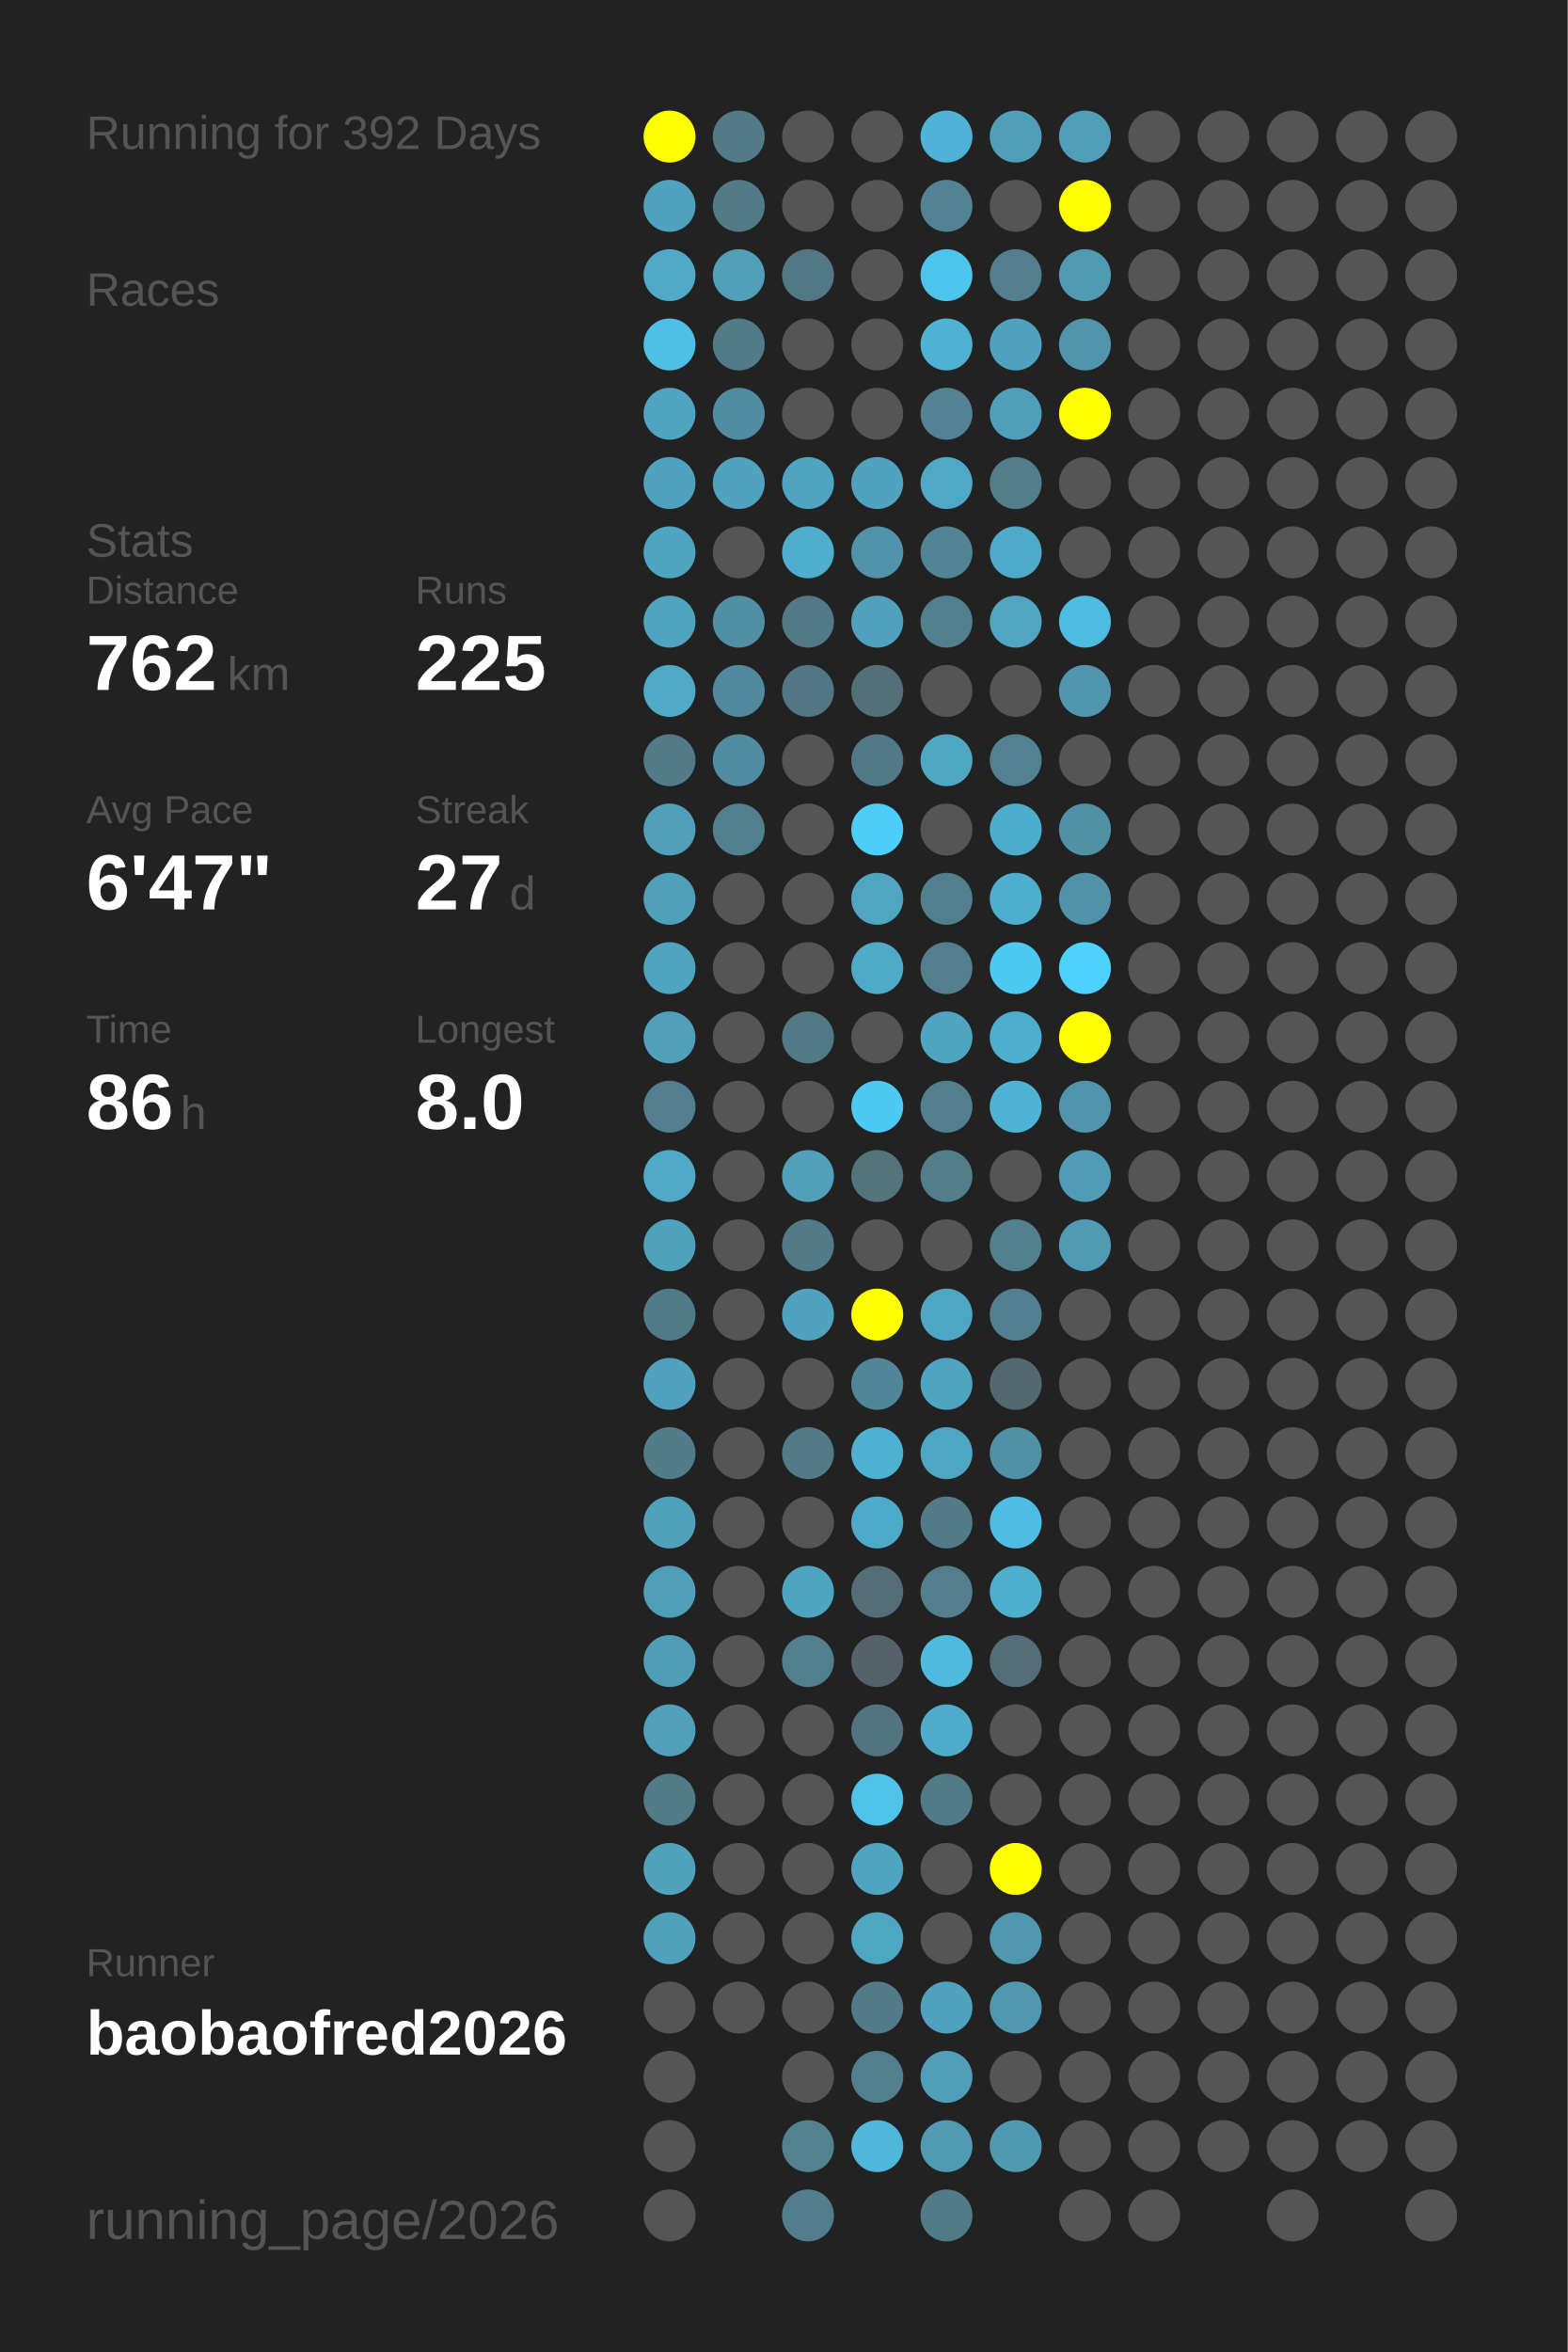
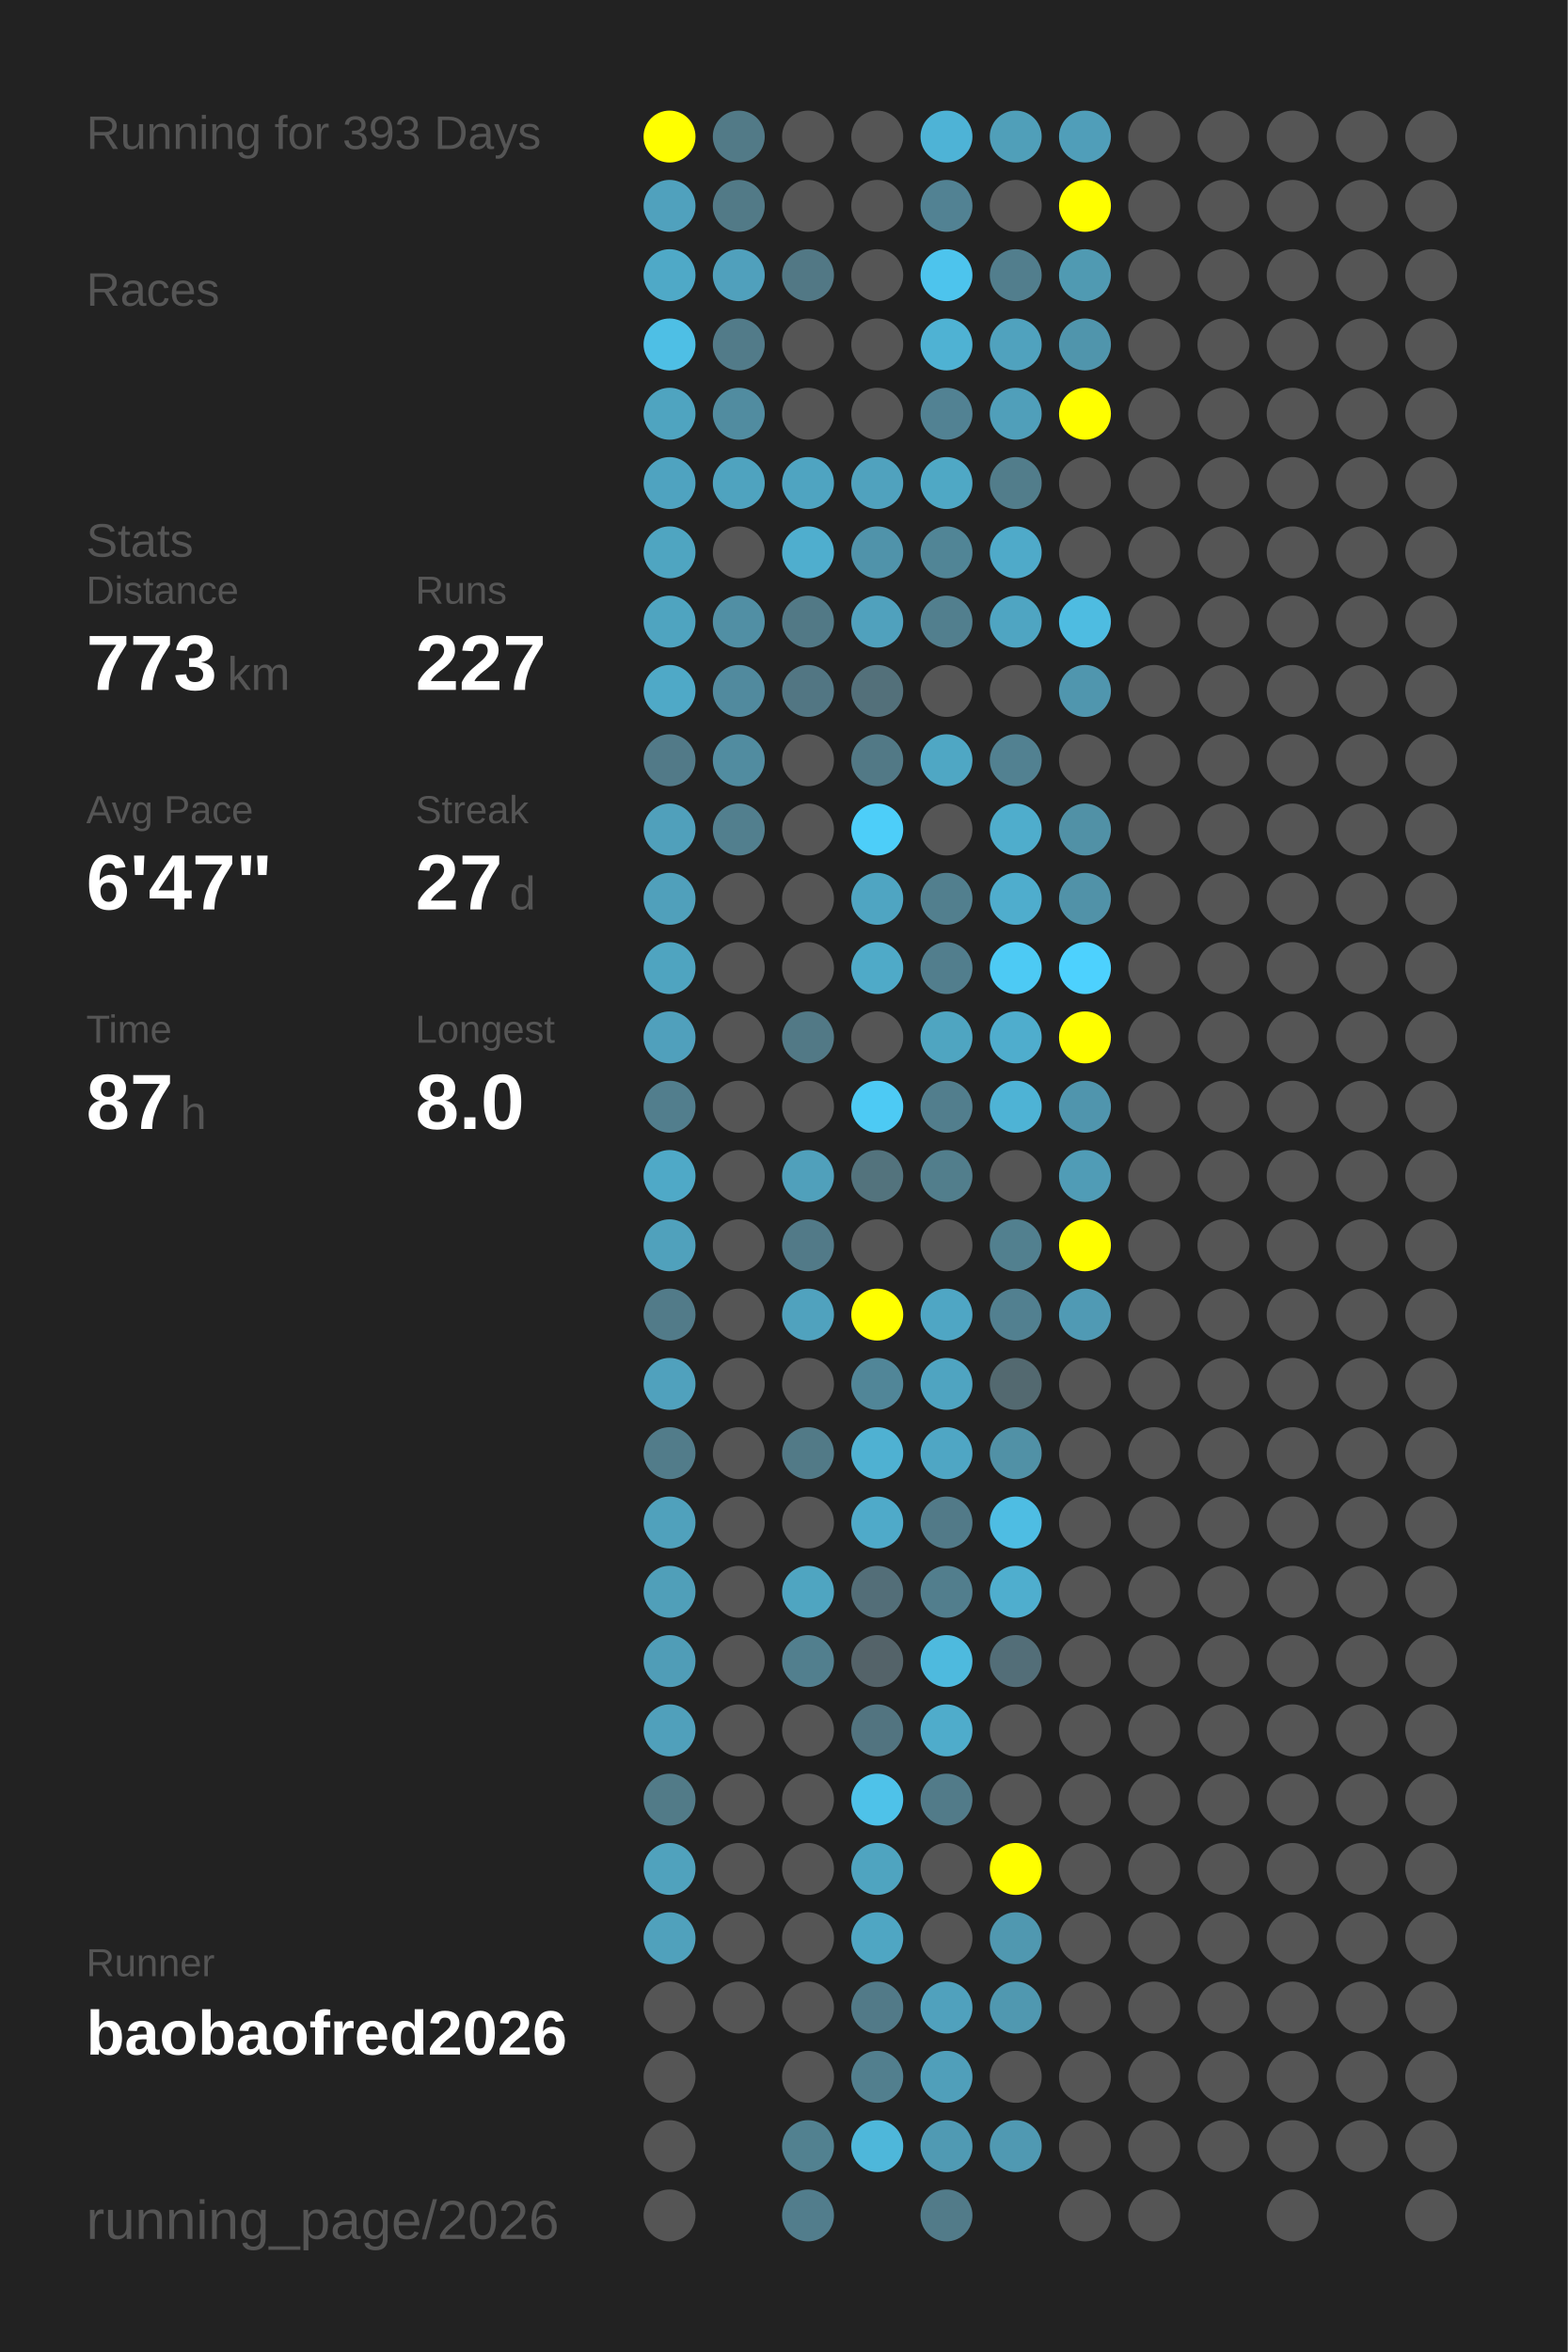
<svg xmlns="http://www.w3.org/2000/svg" baseProfile="full" height="300mm" version="1.1" viewBox="0,0,200,300" width="200mm">
  <defs />
  <rect fill="#222222" height="300" width="200" x="0" y="0" />
-   <text fill="#555555" style="font-size:6px; font-family:Arial;" x="11" y="19">Running for 392 Days</text>
+   <text fill="#555555" style="font-size:6px; font-family:Arial;" x="11" y="19">Running for 393 Days</text>
  <text fill="#555555" style="font-size:6px; font-family:Arial;" x="11" y="39">Races</text>
  <text fill="#555555" style="font-size:6px; font-family:Arial;" x="11" y="71">Stats</text>
  <text fill="#555555" style="font-size:5px; font-family:Arial;" x="11" y="77">Distance</text>
-   <text fill="#FFFFFF" style="font-size:10px; font-family:Arial; font-weight:bold;" x="11" y="88">762</text>
+   <text fill="#FFFFFF" style="font-size:10px; font-family:Arial; font-weight:bold;" x="11" y="88">773</text>
  <text fill="#555555" style="font-size:6px; font-family:Arial;" x="29" y="88">km</text>
  <text fill="#555555" style="font-size:5px; font-family:Arial;" x="53" y="77">Runs</text>
-   <text fill="#FFFFFF" style="font-size:10px; font-family:Arial; font-weight:bold;" x="53" y="88">225</text>
+   <text fill="#FFFFFF" style="font-size:10px; font-family:Arial; font-weight:bold;" x="53" y="88">227</text>
  <text fill="#555555" style="font-size:5px; font-family:Arial;" x="11" y="105">Avg Pace</text>
  <text fill="#FFFFFF" style="font-size:10px; font-family:Arial; font-weight:bold;" x="11" y="116">6'47"</text>
  <text fill="#555555" style="font-size:5px; font-family:Arial;" x="53" y="105">Streak</text>
  <text fill="#FFFFFF" style="font-size:10px; font-family:Arial; font-weight:bold;" x="53" y="116">27</text>
  <text fill="#555555" style="font-size:6px; font-family:Arial;" x="65" y="116">d</text>
  <text fill="#555555" style="font-size:5px; font-family:Arial;" x="11" y="133">Time</text>
-   <text fill="#FFFFFF" style="font-size:10px; font-family:Arial; font-weight:bold;" x="11" y="144">86</text>
+   <text fill="#FFFFFF" style="font-size:10px; font-family:Arial; font-weight:bold;" x="11" y="144">87</text>
  <text fill="#555555" style="font-size:6px; font-family:Arial;" x="23" y="144">h</text>
  <text fill="#555555" style="font-size:5px; font-family:Arial;" x="53" y="133">Longest</text>
  <text fill="#FFFFFF" style="font-size:10px; font-family:Arial; font-weight:bold;" x="53" y="144">8.0</text>
  <text fill="#555555" style="font-size:5px; font-family:Arial;" x="11" y="252.065">Runner</text>
  <text fill="#FFFFFF" style="font-size:8px; font-family:Arial; font-weight:bold;" x="11" y="262.065">baobaofred2026</text>
  <text fill="#555555" style="font-size:7px; font-family:Arial;" x="11" y="285.581">running_page/2026</text>
  <circle cx="85.417" cy="17.419" fill="#FFFF00" r="3.312" />
  <circle cx="85.417" cy="26.258" fill="#50a1bd" r="3.312" />
  <circle cx="85.417" cy="35.097" fill="#4fa9c7" r="3.312" />
  <circle cx="85.417" cy="43.935" fill="#4ebfe5" r="3.312" />
  <circle cx="85.417" cy="52.774" fill="#4fa4c0" r="3.312" />
  <circle cx="85.417" cy="61.613" fill="#4fa3c0" r="3.312" />
  <circle cx="85.417" cy="70.452" fill="#4fa5c1" r="3.312" />
  <circle cx="85.417" cy="79.29" fill="#4fa4c0" r="3.312" />
  <circle cx="85.417" cy="88.129" fill="#4fa9c7" r="3.312" />
  <circle cx="85.417" cy="96.968" fill="#527a88" r="3.312" />
  <circle cx="85.417" cy="105.806" fill="#50a0bb" r="3.312" />
  <circle cx="85.417" cy="114.645" fill="#50a0bb" r="3.312" />
  <circle cx="85.417" cy="123.484" fill="#4fa4c0" r="3.312" />
  <circle cx="85.417" cy="132.323" fill="#50a0bc" r="3.312" />
  <circle cx="85.417" cy="141.161" fill="#527e8d" r="3.312" />
  <circle cx="85.417" cy="150" fill="#4fa9c7" r="3.312" />
  <circle cx="85.417" cy="158.839" fill="#50a1bc" r="3.312" />
  <circle cx="85.417" cy="167.677" fill="#527b89" r="3.312" />
  <circle cx="85.417" cy="176.516" fill="#50a1bd" r="3.312" />
  <circle cx="85.417" cy="185.355" fill="#527c8a" r="3.312" />
  <circle cx="85.417" cy="194.194" fill="#50a1bc" r="3.312" />
  <circle cx="85.417" cy="203.032" fill="#509fb9" r="3.312" />
  <circle cx="85.417" cy="211.871" fill="#509db7" r="3.312" />
  <circle cx="85.417" cy="220.71" fill="#50a0bb" r="3.312" />
  <circle cx="85.417" cy="229.548" fill="#527b88" r="3.312" />
  <circle cx="85.417" cy="238.387" fill="#50a2bd" r="3.312" />
  <circle cx="85.417" cy="247.226" fill="#50a1bc" r="3.312" />
  <circle cx="85.417" cy="256.065" fill="#555555" r="3.312" />
  <circle cx="85.417" cy="264.903" fill="#555555" r="3.312" />
  <circle cx="85.417" cy="273.742" fill="#555555" r="3.312" />
  <circle cx="85.417" cy="282.581" fill="#555555" r="3.312" />
  <circle cx="94.25" cy="17.419" fill="#527a87" r="3.312" />
  <circle cx="94.25" cy="26.258" fill="#527a87" r="3.312" />
  <circle cx="94.25" cy="35.097" fill="#50a0bc" r="3.312" />
  <circle cx="94.25" cy="43.935" fill="#527b89" r="3.312" />
  <circle cx="94.25" cy="52.774" fill="#518ca0" r="3.312" />
  <circle cx="94.25" cy="61.613" fill="#4fa3bf" r="3.312" />
  <circle cx="94.25" cy="70.452" fill="#555555" r="3.312" />
  <circle cx="94.25" cy="79.29" fill="#518fa4" r="3.312" />
  <circle cx="94.25" cy="88.129" fill="#518a9e" r="3.312" />
  <circle cx="94.25" cy="96.968" fill="#518ca0" r="3.312" />
  <circle cx="94.25" cy="105.806" fill="#527f8e" r="3.312" />
  <circle cx="94.25" cy="114.645" fill="#555555" r="3.312" />
  <circle cx="94.25" cy="123.484" fill="#555555" r="3.312" />
  <circle cx="94.25" cy="132.323" fill="#555555" r="3.312" />
  <circle cx="94.25" cy="141.161" fill="#555555" r="3.312" />
  <circle cx="94.25" cy="150" fill="#555555" r="3.312" />
  <circle cx="94.25" cy="158.839" fill="#555555" r="3.312" />
  <circle cx="94.25" cy="167.677" fill="#555555" r="3.312" />
  <circle cx="94.25" cy="176.516" fill="#555555" r="3.312" />
  <circle cx="94.25" cy="185.355" fill="#555555" r="3.312" />
  <circle cx="94.25" cy="194.194" fill="#555555" r="3.312" />
  <circle cx="94.25" cy="203.032" fill="#555555" r="3.312" />
  <circle cx="94.25" cy="211.871" fill="#555555" r="3.312" />
  <circle cx="94.25" cy="220.71" fill="#555555" r="3.312" />
  <circle cx="94.25" cy="229.548" fill="#555555" r="3.312" />
  <circle cx="94.25" cy="238.387" fill="#555555" r="3.312" />
  <circle cx="94.25" cy="247.226" fill="#555555" r="3.312" />
  <circle cx="94.25" cy="256.065" fill="#555555" r="3.312" />
  <circle cx="103.083" cy="17.419" fill="#555555" r="3.312" />
  <circle cx="103.083" cy="26.258" fill="#555555" r="3.312" />
  <circle cx="103.083" cy="35.097" fill="#527885" r="3.312" />
  <circle cx="103.083" cy="43.935" fill="#555555" r="3.312" />
  <circle cx="103.083" cy="52.774" fill="#555555" r="3.312" />
  <circle cx="103.083" cy="61.613" fill="#4fa4c1" r="3.312" />
  <circle cx="103.083" cy="70.452" fill="#4faece" r="3.312" />
  <circle cx="103.083" cy="79.29" fill="#527986" r="3.312" />
  <circle cx="103.083" cy="88.129" fill="#527683" r="3.312" />
  <circle cx="103.083" cy="96.968" fill="#555555" r="3.312" />
  <circle cx="103.083" cy="105.806" fill="#555555" r="3.312" />
  <circle cx="103.083" cy="114.645" fill="#555555" r="3.312" />
  <circle cx="103.083" cy="123.484" fill="#555555" r="3.312" />
  <circle cx="103.083" cy="132.323" fill="#527986" r="3.312" />
  <circle cx="103.083" cy="141.161" fill="#555555" r="3.312" />
  <circle cx="103.083" cy="150" fill="#50a0bb" r="3.312" />
  <circle cx="103.083" cy="158.839" fill="#527a88" r="3.312" />
  <circle cx="103.083" cy="167.677" fill="#50a2be" r="3.312" />
  <circle cx="103.083" cy="176.516" fill="#555555" r="3.312" />
  <circle cx="103.083" cy="185.355" fill="#527a87" r="3.312" />
  <circle cx="103.083" cy="194.194" fill="#555555" r="3.312" />
  <circle cx="103.083" cy="203.032" fill="#4fa5c1" r="3.312" />
  <circle cx="103.083" cy="211.871" fill="#527f8e" r="3.312" />
  <circle cx="103.083" cy="220.71" fill="#555555" r="3.312" />
  <circle cx="103.083" cy="229.548" fill="#555555" r="3.312" />
  <circle cx="103.083" cy="238.387" fill="#555555" r="3.312" />
  <circle cx="103.083" cy="247.226" fill="#555555" r="3.312" />
  <circle cx="103.083" cy="256.065" fill="#555555" r="3.312" />
  <circle cx="103.083" cy="264.903" fill="#555555" r="3.312" />
  <circle cx="103.083" cy="273.742" fill="#528190" r="3.312" />
  <circle cx="103.083" cy="282.581" fill="#527d8c" r="3.312" />
  <circle cx="111.917" cy="17.419" fill="#555555" r="3.312" />
  <circle cx="111.917" cy="26.258" fill="#555555" r="3.312" />
  <circle cx="111.917" cy="35.097" fill="#555555" r="3.312" />
  <circle cx="111.917" cy="43.935" fill="#555555" r="3.312" />
  <circle cx="111.917" cy="52.774" fill="#555555" r="3.312" />
  <circle cx="111.917" cy="61.613" fill="#50a2be" r="3.312" />
  <circle cx="111.917" cy="70.452" fill="#5093aa" r="3.312" />
  <circle cx="111.917" cy="79.29" fill="#50a1bd" r="3.312" />
  <circle cx="111.917" cy="88.129" fill="#53707a" r="3.312" />
  <circle cx="111.917" cy="96.968" fill="#527986" r="3.312" />
  <circle cx="111.917" cy="105.806" fill="#4dcef9" r="3.312" />
  <circle cx="111.917" cy="114.645" fill="#4fa5c2" r="3.312" />
  <circle cx="111.917" cy="123.484" fill="#4faac8" r="3.312" />
  <circle cx="111.917" cy="132.323" fill="#555555" r="3.312" />
  <circle cx="111.917" cy="141.161" fill="#4dcaf4" r="3.312" />
  <circle cx="111.917" cy="150" fill="#53737d" r="3.312" />
  <circle cx="111.917" cy="158.839" fill="#555555" r="3.312" />
  <circle cx="111.917" cy="167.677" fill="#FFFF00" r="3.312" />
  <circle cx="111.917" cy="176.516" fill="#518698" r="3.312" />
  <circle cx="111.917" cy="185.355" fill="#4fb1d2" r="3.312" />
  <circle cx="111.917" cy="194.194" fill="#4faac9" r="3.312" />
  <circle cx="111.917" cy="203.032" fill="#536e78" r="3.312" />
  <circle cx="111.917" cy="211.871" fill="#546369" r="3.312" />
  <circle cx="111.917" cy="220.71" fill="#527480" r="3.312" />
  <circle cx="111.917" cy="229.548" fill="#4ec2e9" r="3.312" />
  <circle cx="111.917" cy="238.387" fill="#4fa4c0" r="3.312" />
  <circle cx="111.917" cy="247.226" fill="#4fa6c3" r="3.312" />
  <circle cx="111.917" cy="256.065" fill="#527a88" r="3.312" />
  <circle cx="111.917" cy="264.903" fill="#527f8e" r="3.312" />
  <circle cx="111.917" cy="273.742" fill="#4eb7da" r="3.312" />
  <circle cx="120.75" cy="17.419" fill="#4eb3d6" r="3.312" />
  <circle cx="120.75" cy="26.258" fill="#528293" r="3.312" />
  <circle cx="120.75" cy="35.097" fill="#4dc4ed" r="3.312" />
  <circle cx="120.75" cy="43.935" fill="#4fb2d3" r="3.312" />
  <circle cx="120.75" cy="52.774" fill="#528293" r="3.312" />
  <circle cx="120.75" cy="61.613" fill="#4fa8c5" r="3.312" />
  <circle cx="120.75" cy="70.452" fill="#518596" r="3.312" />
  <circle cx="120.75" cy="79.29" fill="#527f8e" r="3.312" />
  <circle cx="120.75" cy="88.129" fill="#555555" r="3.312" />
  <circle cx="120.75" cy="96.968" fill="#4fa7c4" r="3.312" />
  <circle cx="120.75" cy="105.806" fill="#555555" r="3.312" />
  <circle cx="120.75" cy="114.645" fill="#527f8e" r="3.312" />
  <circle cx="120.75" cy="123.484" fill="#527e8d" r="3.312" />
  <circle cx="120.75" cy="132.323" fill="#4fa5c1" r="3.312" />
  <circle cx="120.75" cy="141.161" fill="#527e8d" r="3.312" />
  <circle cx="120.75" cy="150" fill="#527e8c" r="3.312" />
  <circle cx="120.75" cy="158.839" fill="#555555" r="3.312" />
  <circle cx="120.75" cy="167.677" fill="#4fa6c4" r="3.312" />
  <circle cx="120.75" cy="176.516" fill="#4fa4c1" r="3.312" />
  <circle cx="120.75" cy="185.355" fill="#4fa6c4" r="3.312" />
  <circle cx="120.75" cy="194.194" fill="#527a88" r="3.312" />
  <circle cx="120.75" cy="203.032" fill="#527e8d" r="3.312" />
  <circle cx="120.75" cy="211.871" fill="#4ebade" r="3.312" />
  <circle cx="120.75" cy="220.71" fill="#4faccb" r="3.312" />
  <circle cx="120.75" cy="229.548" fill="#527b89" r="3.312" />
  <circle cx="120.75" cy="238.387" fill="#555555" r="3.312" />
  <circle cx="120.75" cy="247.226" fill="#555555" r="3.312" />
  <circle cx="120.75" cy="256.065" fill="#50a1bd" r="3.312" />
  <circle cx="120.75" cy="264.903" fill="#509fba" r="3.312" />
  <circle cx="120.75" cy="273.742" fill="#509ab3" r="3.312" />
  <circle cx="120.75" cy="282.581" fill="#527b89" r="3.312" />
  <circle cx="129.583" cy="17.419" fill="#509fb9" r="3.312" />
  <circle cx="129.583" cy="26.258" fill="#555555" r="3.312" />
  <circle cx="129.583" cy="35.097" fill="#527e8d" r="3.312" />
  <circle cx="129.583" cy="43.935" fill="#50a2be" r="3.312" />
  <circle cx="129.583" cy="52.774" fill="#509fba" r="3.312" />
  <circle cx="129.583" cy="61.613" fill="#527d8b" r="3.312" />
  <circle cx="129.583" cy="70.452" fill="#4faac9" r="3.312" />
  <circle cx="129.583" cy="79.29" fill="#4fa5c2" r="3.312" />
  <circle cx="129.583" cy="88.129" fill="#555555" r="3.312" />
  <circle cx="129.583" cy="96.968" fill="#528191" r="3.312" />
  <circle cx="129.583" cy="105.806" fill="#4fadcc" r="3.312" />
  <circle cx="129.583" cy="114.645" fill="#4fadcd" r="3.312" />
  <circle cx="129.583" cy="123.484" fill="#4dcaf4" r="3.312" />
  <circle cx="129.583" cy="132.323" fill="#4fadcd" r="3.312" />
  <circle cx="129.583" cy="141.161" fill="#4eb3d5" r="3.312" />
  <circle cx="129.583" cy="150" fill="#555555" r="3.312" />
  <circle cx="129.583" cy="158.839" fill="#52808f" r="3.312" />
  <circle cx="129.583" cy="167.677" fill="#528090" r="3.312" />
  <circle cx="129.583" cy="176.516" fill="#536970" r="3.312" />
  <circle cx="129.583" cy="185.355" fill="#5191a6" r="3.312" />
  <circle cx="129.583" cy="194.194" fill="#4ebde3" r="3.312" />
  <circle cx="129.583" cy="203.032" fill="#4faece" r="3.312" />
  <circle cx="129.583" cy="211.871" fill="#536e78" r="3.312" />
  <circle cx="129.583" cy="220.71" fill="#555555" r="3.312" />
  <circle cx="129.583" cy="229.548" fill="#555555" r="3.312" />
  <circle cx="129.583" cy="238.387" fill="#FFFF00" r="3.312" />
  <circle cx="129.583" cy="247.226" fill="#5098b0" r="3.312" />
  <circle cx="129.583" cy="256.065" fill="#5098b0" r="3.312" />
  <circle cx="129.583" cy="264.903" fill="#555555" r="3.312" />
  <circle cx="129.583" cy="273.742" fill="#5099b2" r="3.312" />
  <circle cx="138.417" cy="17.419" fill="#509eb9" r="3.312" />
  <circle cx="138.417" cy="26.258" fill="#FFFF00" r="3.312" />
  <circle cx="138.417" cy="35.097" fill="#509ab2" r="3.312" />
  <circle cx="138.417" cy="43.935" fill="#5095ac" r="3.312" />
  <circle cx="138.417" cy="52.774" fill="#FFFF00" r="3.312" />
  <circle cx="138.417" cy="61.613" fill="#555555" r="3.312" />
  <circle cx="138.417" cy="70.452" fill="#555555" r="3.312" />
  <circle cx="138.417" cy="79.29" fill="#4ebce1" r="3.312" />
  <circle cx="138.417" cy="88.129" fill="#5096ae" r="3.312" />
  <circle cx="138.417" cy="96.968" fill="#555555" r="3.312" />
  <circle cx="138.417" cy="105.806" fill="#5191a6" r="3.312" />
  <circle cx="138.417" cy="114.645" fill="#5192a8" r="3.312" />
  <circle cx="138.417" cy="123.484" fill="#4dd1fe" r="3.312" />
  <circle cx="138.417" cy="132.323" fill="#FFFF00" r="3.312" />
  <circle cx="138.417" cy="141.161" fill="#5095ad" r="3.312" />
  <circle cx="138.417" cy="150" fill="#509cb6" r="3.312" />
-   <circle cx="138.417" cy="158.839" fill="#509ab3" r="3.312" />
-   <circle cx="138.417" cy="167.677" fill="#555555" r="3.312" />
+   <circle cx="138.417" cy="158.839" fill="#FFFF00" r="3.312" />
+   <circle cx="138.417" cy="167.677" fill="#509ab4" r="3.312" />
  <circle cx="138.417" cy="176.516" fill="#555555" r="3.312" />
  <circle cx="138.417" cy="185.355" fill="#555555" r="3.312" />
  <circle cx="138.417" cy="194.194" fill="#555555" r="3.312" />
  <circle cx="138.417" cy="203.032" fill="#555555" r="3.312" />
  <circle cx="138.417" cy="211.871" fill="#555555" r="3.312" />
  <circle cx="138.417" cy="220.71" fill="#555555" r="3.312" />
  <circle cx="138.417" cy="229.548" fill="#555555" r="3.312" />
  <circle cx="138.417" cy="238.387" fill="#555555" r="3.312" />
  <circle cx="138.417" cy="247.226" fill="#555555" r="3.312" />
  <circle cx="138.417" cy="256.065" fill="#555555" r="3.312" />
  <circle cx="138.417" cy="264.903" fill="#555555" r="3.312" />
  <circle cx="138.417" cy="273.742" fill="#555555" r="3.312" />
  <circle cx="138.417" cy="282.581" fill="#555555" r="3.312" />
  <circle cx="147.25" cy="17.419" fill="#555555" r="3.312" />
  <circle cx="147.25" cy="26.258" fill="#555555" r="3.312" />
  <circle cx="147.25" cy="35.097" fill="#555555" r="3.312" />
  <circle cx="147.25" cy="43.935" fill="#555555" r="3.312" />
  <circle cx="147.25" cy="52.774" fill="#555555" r="3.312" />
  <circle cx="147.25" cy="61.613" fill="#555555" r="3.312" />
  <circle cx="147.25" cy="70.452" fill="#555555" r="3.312" />
  <circle cx="147.25" cy="79.29" fill="#555555" r="3.312" />
  <circle cx="147.25" cy="88.129" fill="#555555" r="3.312" />
  <circle cx="147.25" cy="96.968" fill="#555555" r="3.312" />
  <circle cx="147.25" cy="105.806" fill="#555555" r="3.312" />
  <circle cx="147.25" cy="114.645" fill="#555555" r="3.312" />
  <circle cx="147.25" cy="123.484" fill="#555555" r="3.312" />
  <circle cx="147.25" cy="132.323" fill="#555555" r="3.312" />
  <circle cx="147.25" cy="141.161" fill="#555555" r="3.312" />
  <circle cx="147.25" cy="150" fill="#555555" r="3.312" />
  <circle cx="147.25" cy="158.839" fill="#555555" r="3.312" />
  <circle cx="147.25" cy="167.677" fill="#555555" r="3.312" />
  <circle cx="147.25" cy="176.516" fill="#555555" r="3.312" />
  <circle cx="147.25" cy="185.355" fill="#555555" r="3.312" />
  <circle cx="147.25" cy="194.194" fill="#555555" r="3.312" />
  <circle cx="147.25" cy="203.032" fill="#555555" r="3.312" />
  <circle cx="147.25" cy="211.871" fill="#555555" r="3.312" />
  <circle cx="147.25" cy="220.71" fill="#555555" r="3.312" />
  <circle cx="147.25" cy="229.548" fill="#555555" r="3.312" />
  <circle cx="147.25" cy="238.387" fill="#555555" r="3.312" />
  <circle cx="147.25" cy="247.226" fill="#555555" r="3.312" />
  <circle cx="147.25" cy="256.065" fill="#555555" r="3.312" />
  <circle cx="147.25" cy="264.903" fill="#555555" r="3.312" />
  <circle cx="147.25" cy="273.742" fill="#555555" r="3.312" />
  <circle cx="147.25" cy="282.581" fill="#555555" r="3.312" />
  <circle cx="156.083" cy="17.419" fill="#555555" r="3.312" />
  <circle cx="156.083" cy="26.258" fill="#555555" r="3.312" />
  <circle cx="156.083" cy="35.097" fill="#555555" r="3.312" />
  <circle cx="156.083" cy="43.935" fill="#555555" r="3.312" />
  <circle cx="156.083" cy="52.774" fill="#555555" r="3.312" />
  <circle cx="156.083" cy="61.613" fill="#555555" r="3.312" />
  <circle cx="156.083" cy="70.452" fill="#555555" r="3.312" />
  <circle cx="156.083" cy="79.29" fill="#555555" r="3.312" />
  <circle cx="156.083" cy="88.129" fill="#555555" r="3.312" />
  <circle cx="156.083" cy="96.968" fill="#555555" r="3.312" />
  <circle cx="156.083" cy="105.806" fill="#555555" r="3.312" />
  <circle cx="156.083" cy="114.645" fill="#555555" r="3.312" />
  <circle cx="156.083" cy="123.484" fill="#555555" r="3.312" />
  <circle cx="156.083" cy="132.323" fill="#555555" r="3.312" />
  <circle cx="156.083" cy="141.161" fill="#555555" r="3.312" />
  <circle cx="156.083" cy="150" fill="#555555" r="3.312" />
  <circle cx="156.083" cy="158.839" fill="#555555" r="3.312" />
  <circle cx="156.083" cy="167.677" fill="#555555" r="3.312" />
  <circle cx="156.083" cy="176.516" fill="#555555" r="3.312" />
  <circle cx="156.083" cy="185.355" fill="#555555" r="3.312" />
  <circle cx="156.083" cy="194.194" fill="#555555" r="3.312" />
  <circle cx="156.083" cy="203.032" fill="#555555" r="3.312" />
  <circle cx="156.083" cy="211.871" fill="#555555" r="3.312" />
  <circle cx="156.083" cy="220.71" fill="#555555" r="3.312" />
  <circle cx="156.083" cy="229.548" fill="#555555" r="3.312" />
  <circle cx="156.083" cy="238.387" fill="#555555" r="3.312" />
  <circle cx="156.083" cy="247.226" fill="#555555" r="3.312" />
  <circle cx="156.083" cy="256.065" fill="#555555" r="3.312" />
  <circle cx="156.083" cy="264.903" fill="#555555" r="3.312" />
  <circle cx="156.083" cy="273.742" fill="#555555" r="3.312" />
  <circle cx="164.917" cy="17.419" fill="#555555" r="3.312" />
  <circle cx="164.917" cy="26.258" fill="#555555" r="3.312" />
  <circle cx="164.917" cy="35.097" fill="#555555" r="3.312" />
  <circle cx="164.917" cy="43.935" fill="#555555" r="3.312" />
  <circle cx="164.917" cy="52.774" fill="#555555" r="3.312" />
  <circle cx="164.917" cy="61.613" fill="#555555" r="3.312" />
  <circle cx="164.917" cy="70.452" fill="#555555" r="3.312" />
  <circle cx="164.917" cy="79.29" fill="#555555" r="3.312" />
  <circle cx="164.917" cy="88.129" fill="#555555" r="3.312" />
  <circle cx="164.917" cy="96.968" fill="#555555" r="3.312" />
  <circle cx="164.917" cy="105.806" fill="#555555" r="3.312" />
  <circle cx="164.917" cy="114.645" fill="#555555" r="3.312" />
  <circle cx="164.917" cy="123.484" fill="#555555" r="3.312" />
  <circle cx="164.917" cy="132.323" fill="#555555" r="3.312" />
  <circle cx="164.917" cy="141.161" fill="#555555" r="3.312" />
  <circle cx="164.917" cy="150" fill="#555555" r="3.312" />
  <circle cx="164.917" cy="158.839" fill="#555555" r="3.312" />
  <circle cx="164.917" cy="167.677" fill="#555555" r="3.312" />
  <circle cx="164.917" cy="176.516" fill="#555555" r="3.312" />
  <circle cx="164.917" cy="185.355" fill="#555555" r="3.312" />
  <circle cx="164.917" cy="194.194" fill="#555555" r="3.312" />
  <circle cx="164.917" cy="203.032" fill="#555555" r="3.312" />
  <circle cx="164.917" cy="211.871" fill="#555555" r="3.312" />
  <circle cx="164.917" cy="220.71" fill="#555555" r="3.312" />
  <circle cx="164.917" cy="229.548" fill="#555555" r="3.312" />
  <circle cx="164.917" cy="238.387" fill="#555555" r="3.312" />
  <circle cx="164.917" cy="247.226" fill="#555555" r="3.312" />
  <circle cx="164.917" cy="256.065" fill="#555555" r="3.312" />
  <circle cx="164.917" cy="264.903" fill="#555555" r="3.312" />
  <circle cx="164.917" cy="273.742" fill="#555555" r="3.312" />
  <circle cx="164.917" cy="282.581" fill="#555555" r="3.312" />
  <circle cx="173.75" cy="17.419" fill="#555555" r="3.312" />
  <circle cx="173.75" cy="26.258" fill="#555555" r="3.312" />
  <circle cx="173.75" cy="35.097" fill="#555555" r="3.312" />
  <circle cx="173.75" cy="43.935" fill="#555555" r="3.312" />
  <circle cx="173.75" cy="52.774" fill="#555555" r="3.312" />
  <circle cx="173.75" cy="61.613" fill="#555555" r="3.312" />
  <circle cx="173.75" cy="70.452" fill="#555555" r="3.312" />
  <circle cx="173.75" cy="79.29" fill="#555555" r="3.312" />
  <circle cx="173.75" cy="88.129" fill="#555555" r="3.312" />
  <circle cx="173.75" cy="96.968" fill="#555555" r="3.312" />
  <circle cx="173.75" cy="105.806" fill="#555555" r="3.312" />
  <circle cx="173.75" cy="114.645" fill="#555555" r="3.312" />
  <circle cx="173.75" cy="123.484" fill="#555555" r="3.312" />
  <circle cx="173.75" cy="132.323" fill="#555555" r="3.312" />
  <circle cx="173.75" cy="141.161" fill="#555555" r="3.312" />
  <circle cx="173.75" cy="150" fill="#555555" r="3.312" />
  <circle cx="173.75" cy="158.839" fill="#555555" r="3.312" />
  <circle cx="173.75" cy="167.677" fill="#555555" r="3.312" />
  <circle cx="173.75" cy="176.516" fill="#555555" r="3.312" />
  <circle cx="173.75" cy="185.355" fill="#555555" r="3.312" />
  <circle cx="173.75" cy="194.194" fill="#555555" r="3.312" />
  <circle cx="173.75" cy="203.032" fill="#555555" r="3.312" />
  <circle cx="173.75" cy="211.871" fill="#555555" r="3.312" />
  <circle cx="173.75" cy="220.71" fill="#555555" r="3.312" />
  <circle cx="173.75" cy="229.548" fill="#555555" r="3.312" />
  <circle cx="173.75" cy="238.387" fill="#555555" r="3.312" />
  <circle cx="173.75" cy="247.226" fill="#555555" r="3.312" />
  <circle cx="173.75" cy="256.065" fill="#555555" r="3.312" />
  <circle cx="173.75" cy="264.903" fill="#555555" r="3.312" />
  <circle cx="173.75" cy="273.742" fill="#555555" r="3.312" />
  <circle cx="182.583" cy="17.419" fill="#555555" r="3.312" />
  <circle cx="182.583" cy="26.258" fill="#555555" r="3.312" />
  <circle cx="182.583" cy="35.097" fill="#555555" r="3.312" />
  <circle cx="182.583" cy="43.935" fill="#555555" r="3.312" />
  <circle cx="182.583" cy="52.774" fill="#555555" r="3.312" />
  <circle cx="182.583" cy="61.613" fill="#555555" r="3.312" />
  <circle cx="182.583" cy="70.452" fill="#555555" r="3.312" />
  <circle cx="182.583" cy="79.29" fill="#555555" r="3.312" />
  <circle cx="182.583" cy="88.129" fill="#555555" r="3.312" />
  <circle cx="182.583" cy="96.968" fill="#555555" r="3.312" />
  <circle cx="182.583" cy="105.806" fill="#555555" r="3.312" />
  <circle cx="182.583" cy="114.645" fill="#555555" r="3.312" />
  <circle cx="182.583" cy="123.484" fill="#555555" r="3.312" />
  <circle cx="182.583" cy="132.323" fill="#555555" r="3.312" />
  <circle cx="182.583" cy="141.161" fill="#555555" r="3.312" />
  <circle cx="182.583" cy="150" fill="#555555" r="3.312" />
  <circle cx="182.583" cy="158.839" fill="#555555" r="3.312" />
  <circle cx="182.583" cy="167.677" fill="#555555" r="3.312" />
  <circle cx="182.583" cy="176.516" fill="#555555" r="3.312" />
  <circle cx="182.583" cy="185.355" fill="#555555" r="3.312" />
  <circle cx="182.583" cy="194.194" fill="#555555" r="3.312" />
  <circle cx="182.583" cy="203.032" fill="#555555" r="3.312" />
  <circle cx="182.583" cy="211.871" fill="#555555" r="3.312" />
  <circle cx="182.583" cy="220.71" fill="#555555" r="3.312" />
  <circle cx="182.583" cy="229.548" fill="#555555" r="3.312" />
  <circle cx="182.583" cy="238.387" fill="#555555" r="3.312" />
  <circle cx="182.583" cy="247.226" fill="#555555" r="3.312" />
  <circle cx="182.583" cy="256.065" fill="#555555" r="3.312" />
  <circle cx="182.583" cy="264.903" fill="#555555" r="3.312" />
  <circle cx="182.583" cy="273.742" fill="#555555" r="3.312" />
  <circle cx="182.583" cy="282.581" fill="#555555" r="3.312" />
</svg>
